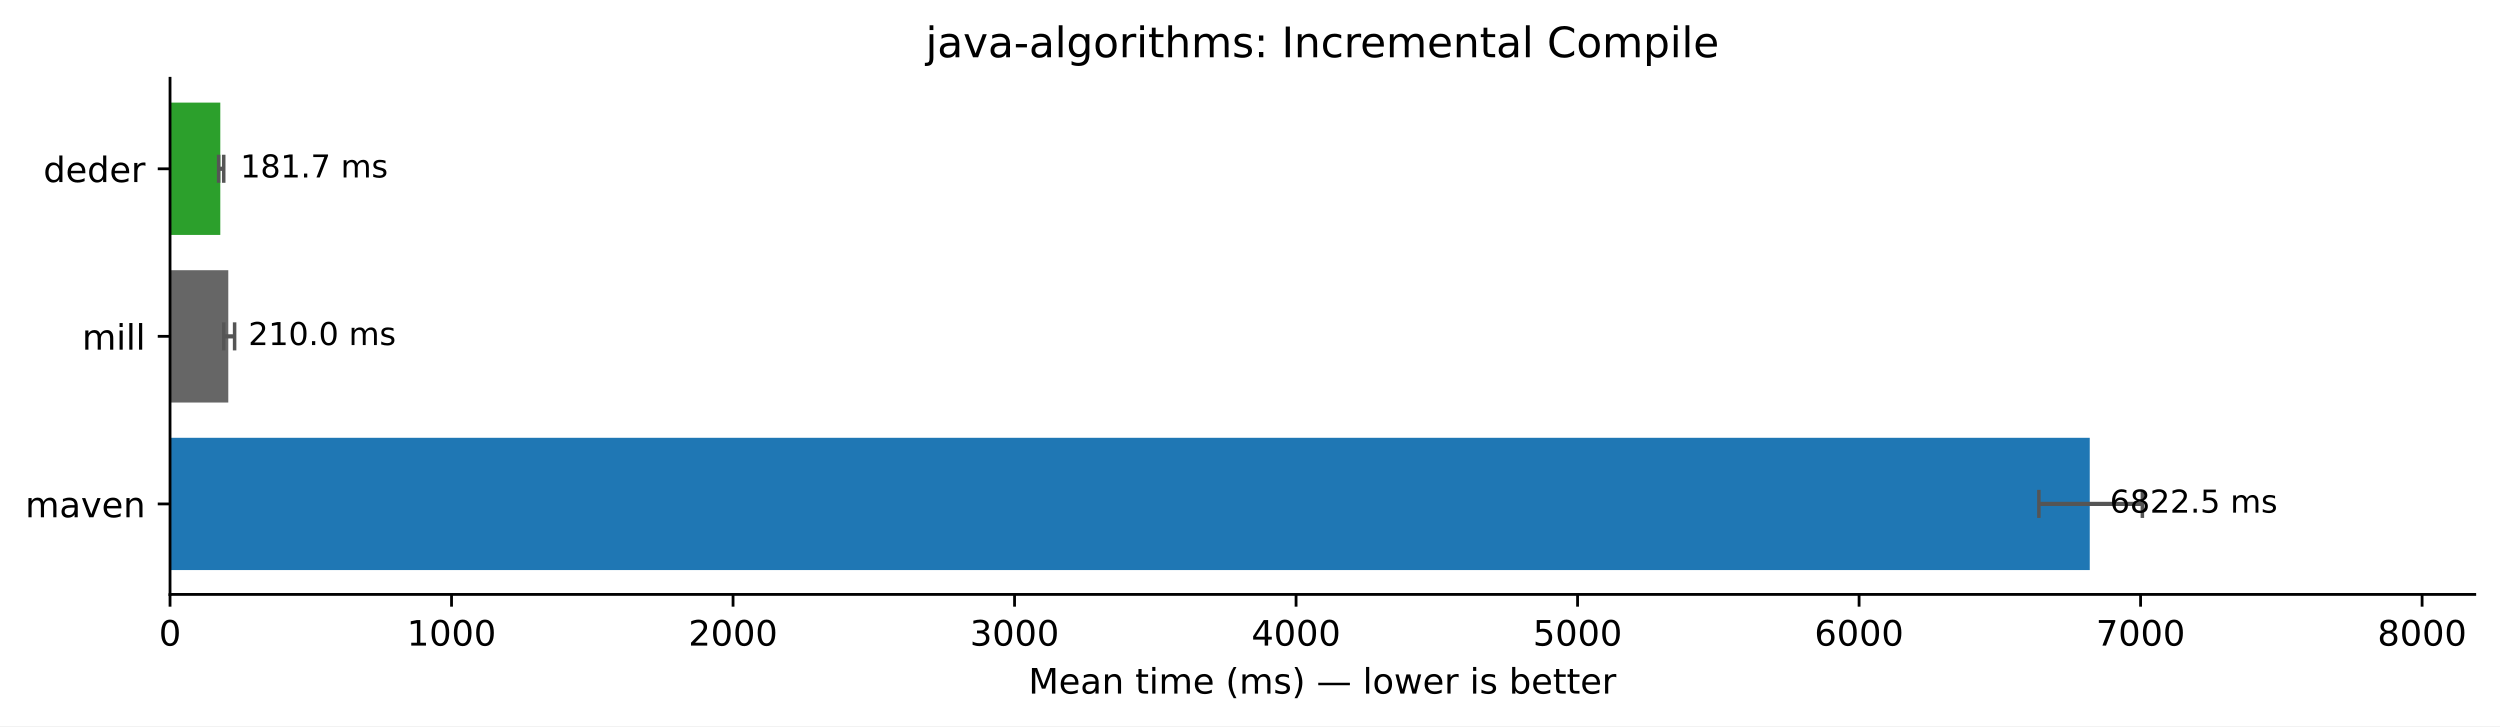
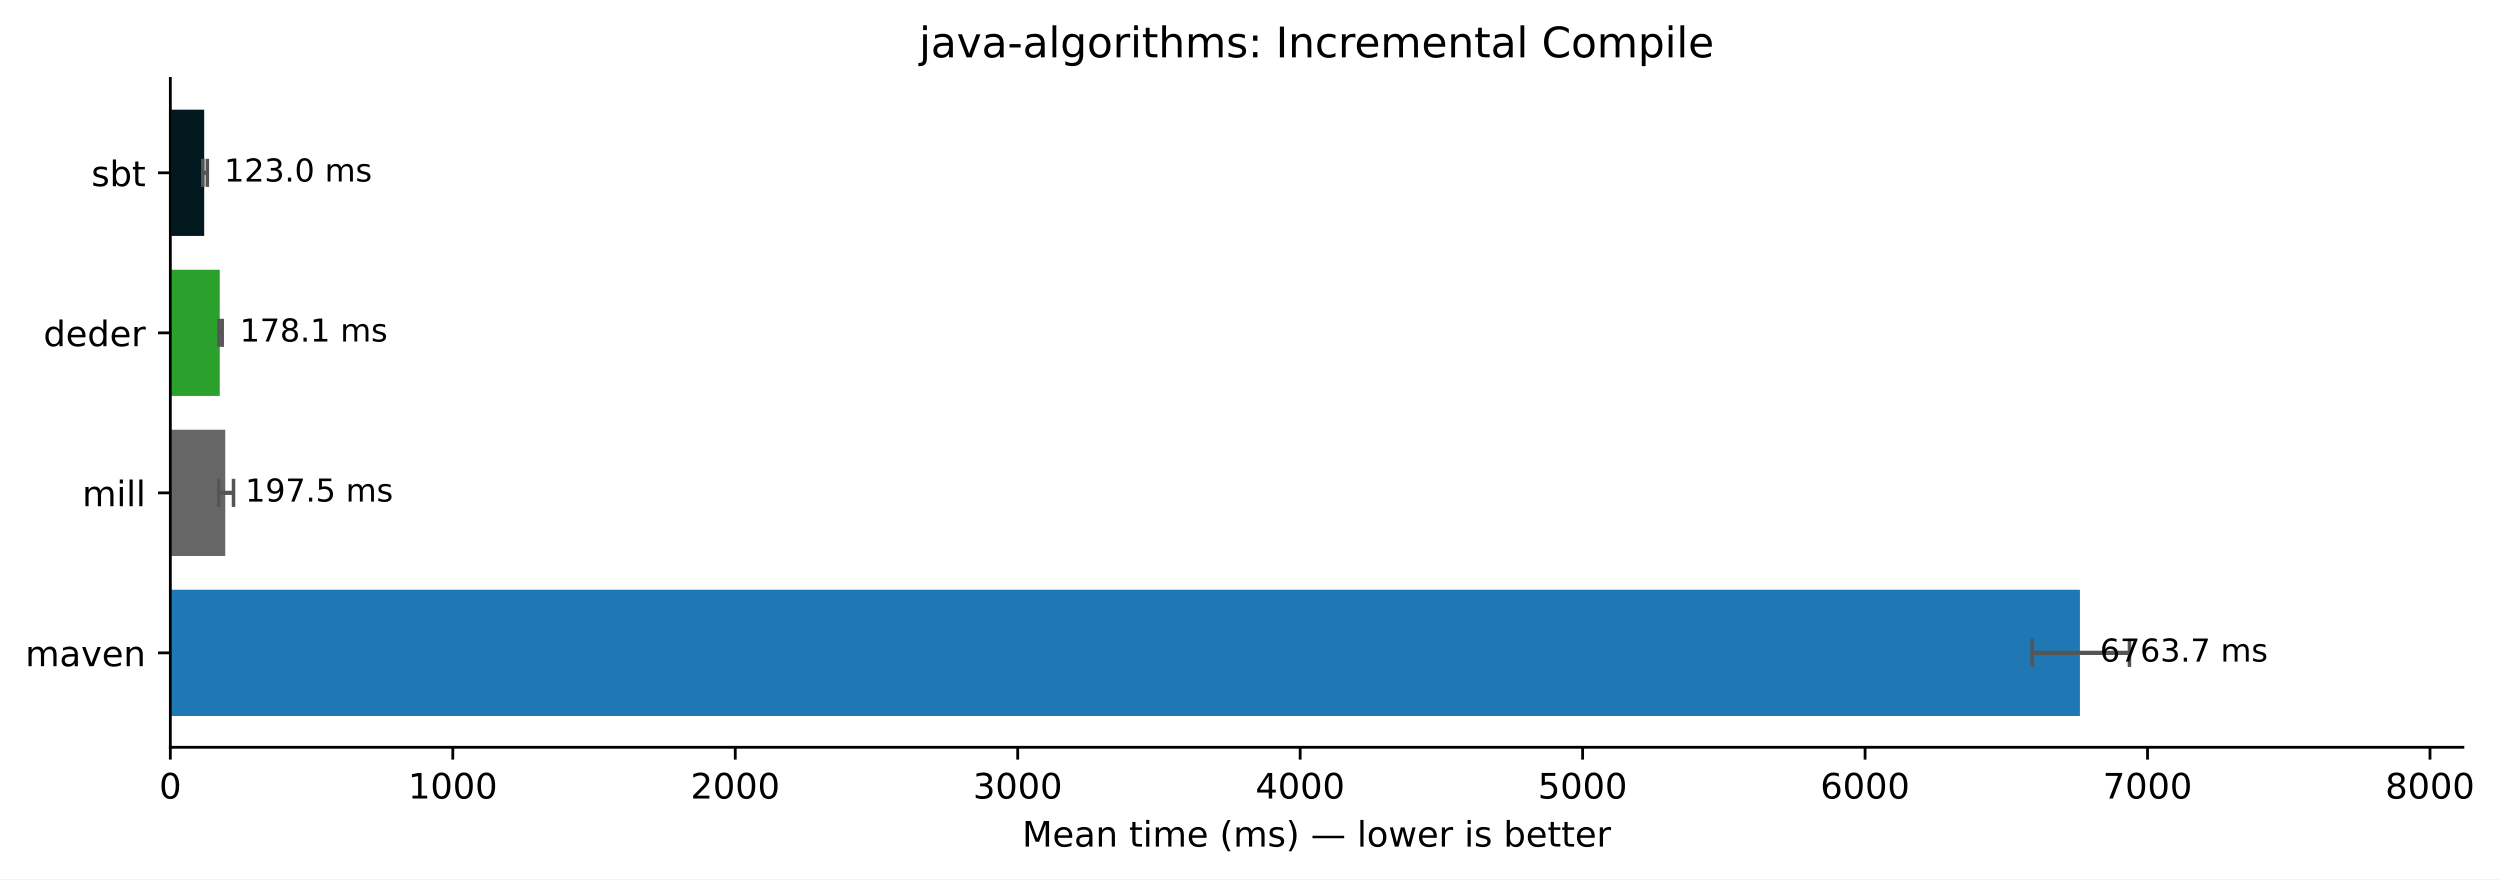
- <svg xmlns="http://www.w3.org/2000/svg" xmlns:xlink="http://www.w3.org/1999/xlink" width="712.788pt" height="207.034pt" viewBox="0 0 712.788 207.034" version="1.1">
+ <svg xmlns="http://www.w3.org/2000/svg" xmlns:xlink="http://www.w3.org/1999/xlink" width="711.513pt" height="250.234pt" viewBox="0 0 711.513 250.234" version="1.1">
  <defs>
    <style type="text/css">*{stroke-linejoin: round; stroke-linecap: butt}</style>
  </defs>
  <g id="figure_1">
    <g id="patch_1">
-       <path d="M 0 207.034  L 712.788 207.034  L 712.788 0  L 0 0  z " style="fill: #ffffff" />
+       <path d="M 0 250.234  L 711.513 250.234  L 711.513 0  L 0 0  z " style="fill: #ffffff" />
    </g>
    <g id="axes_1">
      <g id="patch_2">
-         <path d="M 48.478 169.478  L 705.588 169.478  L 705.588 22.318  L 48.478 22.318  z " style="fill: #ffffff" />
+         <path d="M 48.478 212.678  L 700.949 212.678  L 700.949 22.318  L 48.478 22.318  z " style="fill: #ffffff" />
      </g>
      <g id="patch_3">
-         <path d="M 48.478 162.789  L 596.07 162.789  L 596.07 124.566  L 48.478 124.566  z " clip-path="url(#p73ffda45ec)" style="fill: #1f77b4; stroke: #ffffff; stroke-width: 0.5; stroke-linejoin: miter" />
+         <path d="M 48.478 204.025  L 592.204 204.025  L 592.204 167.593  L 48.478 167.593  z " clip-path="url(#p96ee181721)" style="fill: #1f77b4; stroke: #ffffff; stroke-width: 0.5; stroke-linejoin: miter" />
      </g>
      <g id="patch_4">
-         <path d="M 48.478 115.01  L 65.337 115.01  L 65.337 76.786  L 48.478 76.786  z " clip-path="url(#p73ffda45ec)" style="fill: #666666; stroke: #ffffff; stroke-width: 0.5; stroke-linejoin: miter" />
+         <path d="M 48.478 158.485  L 64.359 158.485  L 64.359 122.052  L 48.478 122.052  z " clip-path="url(#p96ee181721)" style="fill: #666666; stroke: #ffffff; stroke-width: 0.5; stroke-linejoin: miter" />
      </g>
      <g id="patch_5">
-         <path d="M 48.478 67.231  L 63.059 67.231  L 63.059 29.007  L 48.478 29.007  z " clip-path="url(#p73ffda45ec)" style="fill: #2ca02c; stroke: #ffffff; stroke-width: 0.5; stroke-linejoin: miter" />
+         <path d="M 48.478 112.944  L 62.794 112.944  L 62.794 76.512  L 48.478 76.512  z " clip-path="url(#p96ee181721)" style="fill: #2ca02c; stroke: #ffffff; stroke-width: 0.5; stroke-linejoin: miter" />
+       </g>
+       <g id="patch_6">
+         <path d="M 48.478 67.403  L 58.364 67.403  L 58.364 30.971  L 48.478 30.971  z " clip-path="url(#p96ee181721)" style="fill: #01191f; stroke: #ffffff; stroke-width: 0.5; stroke-linejoin: miter" />
      </g>
      <g id="matplotlib.axis_1">
        <g id="xtick_1">
          <g id="line2d_1">
            <defs>
-               <path id="mf6dbd4a09e" d="M 0 0  L 0 3.5  " style="stroke: #000000; stroke-width: 0.8" />
+               <path id="mab9d289acd" d="M 0 0  L 0 3.5  " style="stroke: #000000; stroke-width: 0.8" />
            </defs>
            <g>
-               <use xlink:href="#mf6dbd4a09e" x="48.478" y="169.478" style="stroke: #000000; stroke-width: 0.8" />
+               <use xlink:href="#mab9d289acd" x="48.478" y="212.678" style="stroke: #000000; stroke-width: 0.8" />
            </g>
          </g>
          <g id="text_1">
-             <g transform="translate(45.29688 184.0766) scale(0.1 -0.1)">
+             <g transform="translate(45.29688 227.2766) scale(0.1 -0.1)">
              <defs>
                <path id="DejaVuSans-30" d="M 2034 4250  Q 1547 4250 1301 3770  Q 1056 3291 1056 2328  Q 1056 1369 1301 889  Q 1547 409 2034 409  Q 2525 409 2770 889  Q 3016 1369 3016 2328  Q 3016 3291 2770 3770  Q 2525 4250 2034 4250  z M 2034 4750  Q 2819 4750 3233 4129  Q 3647 3509 3647 2328  Q 3647 1150 3233 529  Q 2819 -91 2034 -91  Q 1250 -91 836 529  Q 422 1150 422 2328  Q 422 3509 836 4129  Q 1250 4750 2034 4750  z " transform="scale(0.015625)" />
              </defs>
              <use xlink:href="#DejaVuSans-30" />
            </g>
          </g>
        </g>
        <g id="xtick_2">
          <g id="line2d_2">
            <g>
-               <use xlink:href="#mf6dbd4a09e" x="128.74" y="169.478" style="stroke: #000000; stroke-width: 0.8" />
+               <use xlink:href="#mab9d289acd" x="128.867" y="212.678" style="stroke: #000000; stroke-width: 0.8" />
            </g>
          </g>
          <g id="text_2">
-             <g transform="translate(116.0154 184.0766) scale(0.1 -0.1)">
+             <g transform="translate(116.1418 227.2766) scale(0.1 -0.1)">
              <defs>
                <path id="DejaVuSans-31" d="M 794 531  L 1825 531  L 1825 4091  L 703 3866  L 703 4441  L 1819 4666  L 2450 4666  L 2450 531  L 3481 531  L 3481 0  L 794 0  L 794 531  z " transform="scale(0.015625)" />
              </defs>
              <use xlink:href="#DejaVuSans-31" />
              <use xlink:href="#DejaVuSans-30" transform="translate(63.62305 0)" />
              <use xlink:href="#DejaVuSans-30" transform="translate(127.2461 0)" />
              <use xlink:href="#DejaVuSans-30" transform="translate(190.8691 0)" />
            </g>
          </g>
        </g>
        <g id="xtick_3">
          <g id="line2d_3">
            <g>
-               <use xlink:href="#mf6dbd4a09e" x="209.003" y="169.478" style="stroke: #000000; stroke-width: 0.8" />
+               <use xlink:href="#mab9d289acd" x="209.256" y="212.678" style="stroke: #000000; stroke-width: 0.8" />
            </g>
          </g>
          <g id="text_3">
-             <g transform="translate(196.2777 184.0766) scale(0.1 -0.1)">
+             <g transform="translate(196.5305 227.2766) scale(0.1 -0.1)">
              <defs>
                <path id="DejaVuSans-32" d="M 1228 531  L 3431 531  L 3431 0  L 469 0  L 469 531  Q 828 903 1448 1529  Q 2069 2156 2228 2338  Q 2531 2678 2651 2914  Q 2772 3150 2772 3378  Q 2772 3750 2511 3984  Q 2250 4219 1831 4219  Q 1534 4219 1204 4116  Q 875 4013 500 3803  L 500 4441  Q 881 4594 1212 4672  Q 1544 4750 1819 4750  Q 2544 4750 2975 4387  Q 3406 4025 3406 3419  Q 3406 3131 3298 2873  Q 3191 2616 2906 2266  Q 2828 2175 2409 1742  Q 1991 1309 1228 531  z " transform="scale(0.015625)" />
              </defs>
              <use xlink:href="#DejaVuSans-32" />
              <use xlink:href="#DejaVuSans-30" transform="translate(63.62305 0)" />
              <use xlink:href="#DejaVuSans-30" transform="translate(127.2461 0)" />
              <use xlink:href="#DejaVuSans-30" transform="translate(190.8691 0)" />
            </g>
          </g>
        </g>
        <g id="xtick_4">
          <g id="line2d_4">
            <g>
-               <use xlink:href="#mf6dbd4a09e" x="289.265" y="169.478" style="stroke: #000000; stroke-width: 0.8" />
+               <use xlink:href="#mab9d289acd" x="289.644" y="212.678" style="stroke: #000000; stroke-width: 0.8" />
            </g>
          </g>
          <g id="text_4">
-             <g transform="translate(276.5399 184.0766) scale(0.1 -0.1)">
+             <g transform="translate(276.9192 227.2766) scale(0.1 -0.1)">
              <defs>
                <path id="DejaVuSans-33" d="M 2597 2516  Q 3050 2419 3304 2112  Q 3559 1806 3559 1356  Q 3559 666 3084 287  Q 2609 -91 1734 -91  Q 1441 -91 1130 -33  Q 819 25 488 141  L 488 750  Q 750 597 1062 519  Q 1375 441 1716 441  Q 2309 441 2620 675  Q 2931 909 2931 1356  Q 2931 1769 2642 2001  Q 2353 2234 1838 2234  L 1294 2234  L 1294 2753  L 1863 2753  Q 2328 2753 2575 2939  Q 2822 3125 2822 3475  Q 2822 3834 2567 4026  Q 2313 4219 1838 4219  Q 1578 4219 1281 4162  Q 984 4106 628 3988  L 628 4550  Q 988 4650 1302 4700  Q 1616 4750 1894 4750  Q 2613 4750 3031 4423  Q 3450 4097 3450 3541  Q 3450 3153 3228 2886  Q 3006 2619 2597 2516  z " transform="scale(0.015625)" />
              </defs>
              <use xlink:href="#DejaVuSans-33" />
              <use xlink:href="#DejaVuSans-30" transform="translate(63.62305 0)" />
              <use xlink:href="#DejaVuSans-30" transform="translate(127.2461 0)" />
              <use xlink:href="#DejaVuSans-30" transform="translate(190.8691 0)" />
            </g>
          </g>
        </g>
        <g id="xtick_5">
          <g id="line2d_5">
            <g>
-               <use xlink:href="#mf6dbd4a09e" x="369.527" y="169.478" style="stroke: #000000; stroke-width: 0.8" />
+               <use xlink:href="#mab9d289acd" x="370.033" y="212.678" style="stroke: #000000; stroke-width: 0.8" />
            </g>
          </g>
          <g id="text_5">
-             <g transform="translate(356.8022 184.0766) scale(0.1 -0.1)">
+             <g transform="translate(357.3079 227.2766) scale(0.1 -0.1)">
              <defs>
                <path id="DejaVuSans-34" d="M 2419 4116  L 825 1625  L 2419 1625  L 2419 4116  z M 2253 4666  L 3047 4666  L 3047 1625  L 3713 1625  L 3713 1100  L 3047 1100  L 3047 0  L 2419 0  L 2419 1100  L 313 1100  L 313 1709  L 2253 4666  z " transform="scale(0.015625)" />
              </defs>
              <use xlink:href="#DejaVuSans-34" />
              <use xlink:href="#DejaVuSans-30" transform="translate(63.62305 0)" />
              <use xlink:href="#DejaVuSans-30" transform="translate(127.2461 0)" />
              <use xlink:href="#DejaVuSans-30" transform="translate(190.8691 0)" />
            </g>
          </g>
        </g>
        <g id="xtick_6">
          <g id="line2d_6">
            <g>
-               <use xlink:href="#mf6dbd4a09e" x="449.789" y="169.478" style="stroke: #000000; stroke-width: 0.8" />
+               <use xlink:href="#mab9d289acd" x="450.422" y="212.678" style="stroke: #000000; stroke-width: 0.8" />
            </g>
          </g>
          <g id="text_6">
-             <g transform="translate(437.0645 184.0766) scale(0.1 -0.1)">
+             <g transform="translate(437.6966 227.2766) scale(0.1 -0.1)">
              <defs>
                <path id="DejaVuSans-35" d="M 691 4666  L 3169 4666  L 3169 4134  L 1269 4134  L 1269 2991  Q 1406 3038 1543 3061  Q 1681 3084 1819 3084  Q 2600 3084 3056 2656  Q 3513 2228 3513 1497  Q 3513 744 3044 326  Q 2575 -91 1722 -91  Q 1428 -91 1123 -41  Q 819 9 494 109  L 494 744  Q 775 591 1075 516  Q 1375 441 1709 441  Q 2250 441 2565 725  Q 2881 1009 2881 1497  Q 2881 1984 2565 2268  Q 2250 2553 1709 2553  Q 1456 2553 1204 2497  Q 953 2441 691 2322  L 691 4666  z " transform="scale(0.015625)" />
              </defs>
              <use xlink:href="#DejaVuSans-35" />
              <use xlink:href="#DejaVuSans-30" transform="translate(63.62305 0)" />
              <use xlink:href="#DejaVuSans-30" transform="translate(127.2461 0)" />
              <use xlink:href="#DejaVuSans-30" transform="translate(190.8691 0)" />
            </g>
          </g>
        </g>
        <g id="xtick_7">
          <g id="line2d_7">
            <g>
-               <use xlink:href="#mf6dbd4a09e" x="530.052" y="169.478" style="stroke: #000000; stroke-width: 0.8" />
+               <use xlink:href="#mab9d289acd" x="530.81" y="212.678" style="stroke: #000000; stroke-width: 0.8" />
            </g>
          </g>
          <g id="text_7">
-             <g transform="translate(517.3268 184.0766) scale(0.1 -0.1)">
+             <g transform="translate(518.0853 227.2766) scale(0.1 -0.1)">
              <defs>
                <path id="DejaVuSans-36" d="M 2113 2584  Q 1688 2584 1439 2293  Q 1191 2003 1191 1497  Q 1191 994 1439 701  Q 1688 409 2113 409  Q 2538 409 2786 701  Q 3034 994 3034 1497  Q 3034 2003 2786 2293  Q 2538 2584 2113 2584  z M 3366 4563  L 3366 3988  Q 3128 4100 2886 4159  Q 2644 4219 2406 4219  Q 1781 4219 1451 3797  Q 1122 3375 1075 2522  Q 1259 2794 1537 2939  Q 1816 3084 2150 3084  Q 2853 3084 3261 2657  Q 3669 2231 3669 1497  Q 3669 778 3244 343  Q 2819 -91 2113 -91  Q 1303 -91 875 529  Q 447 1150 447 2328  Q 447 3434 972 4092  Q 1497 4750 2381 4750  Q 2619 4750 2861 4703  Q 3103 4656 3366 4563  z " transform="scale(0.015625)" />
              </defs>
              <use xlink:href="#DejaVuSans-36" />
              <use xlink:href="#DejaVuSans-30" transform="translate(63.62305 0)" />
              <use xlink:href="#DejaVuSans-30" transform="translate(127.2461 0)" />
              <use xlink:href="#DejaVuSans-30" transform="translate(190.8691 0)" />
            </g>
          </g>
        </g>
        <g id="xtick_8">
          <g id="line2d_8">
            <g>
-               <use xlink:href="#mf6dbd4a09e" x="610.314" y="169.478" style="stroke: #000000; stroke-width: 0.8" />
+               <use xlink:href="#mab9d289acd" x="611.199" y="212.678" style="stroke: #000000; stroke-width: 0.8" />
            </g>
          </g>
          <g id="text_8">
-             <g transform="translate(597.589 184.0766) scale(0.1 -0.1)">
+             <g transform="translate(598.474 227.2766) scale(0.1 -0.1)">
              <defs>
                <path id="DejaVuSans-37" d="M 525 4666  L 3525 4666  L 3525 4397  L 1831 0  L 1172 0  L 2766 4134  L 525 4134  L 525 4666  z " transform="scale(0.015625)" />
              </defs>
              <use xlink:href="#DejaVuSans-37" />
              <use xlink:href="#DejaVuSans-30" transform="translate(63.62305 0)" />
              <use xlink:href="#DejaVuSans-30" transform="translate(127.2461 0)" />
              <use xlink:href="#DejaVuSans-30" transform="translate(190.8691 0)" />
            </g>
          </g>
        </g>
        <g id="xtick_9">
          <g id="line2d_9">
            <g>
-               <use xlink:href="#mf6dbd4a09e" x="690.576" y="169.478" style="stroke: #000000; stroke-width: 0.8" />
+               <use xlink:href="#mab9d289acd" x="691.588" y="212.678" style="stroke: #000000; stroke-width: 0.8" />
            </g>
          </g>
          <g id="text_9">
-             <g transform="translate(677.8513 184.0766) scale(0.1 -0.1)">
+             <g transform="translate(678.8627 227.2766) scale(0.1 -0.1)">
              <defs>
                <path id="DejaVuSans-38" d="M 2034 2216  Q 1584 2216 1326 1975  Q 1069 1734 1069 1313  Q 1069 891 1326 650  Q 1584 409 2034 409  Q 2484 409 2743 651  Q 3003 894 3003 1313  Q 3003 1734 2745 1975  Q 2488 2216 2034 2216  z M 1403 2484  Q 997 2584 770 2862  Q 544 3141 544 3541  Q 544 4100 942 4425  Q 1341 4750 2034 4750  Q 2731 4750 3128 4425  Q 3525 4100 3525 3541  Q 3525 3141 3298 2862  Q 3072 2584 2669 2484  Q 3125 2378 3379 2068  Q 3634 1759 3634 1313  Q 3634 634 3220 271  Q 2806 -91 2034 -91  Q 1263 -91 848 271  Q 434 634 434 1313  Q 434 1759 690 2068  Q 947 2378 1403 2484  z M 1172 3481  Q 1172 3119 1398 2916  Q 1625 2713 2034 2713  Q 2441 2713 2670 2916  Q 2900 3119 2900 3481  Q 2900 3844 2670 4047  Q 2441 4250 2034 4250  Q 1625 4250 1398 4047  Q 1172 3844 1172 3481  z " transform="scale(0.015625)" />
              </defs>
              <use xlink:href="#DejaVuSans-38" />
              <use xlink:href="#DejaVuSans-30" transform="translate(63.62305 0)" />
              <use xlink:href="#DejaVuSans-30" transform="translate(127.2461 0)" />
              <use xlink:href="#DejaVuSans-30" transform="translate(190.8691 0)" />
            </g>
          </g>
        </g>
        <g id="text_10">
-           <g transform="translate(293.2362 197.7547) scale(0.1 -0.1)">
+           <g transform="translate(290.9167 240.9547) scale(0.1 -0.1)">
            <defs>
              <path id="DejaVuSans-4d" d="M 628 4666  L 1569 4666  L 2759 1491  L 3956 4666  L 4897 4666  L 4897 0  L 4281 0  L 4281 4097  L 3078 897  L 2444 897  L 1241 4097  L 1241 0  L 628 0  L 628 4666  z " transform="scale(0.015625)" />
              <path id="DejaVuSans-65" d="M 3597 1894  L 3597 1613  L 953 1613  Q 991 1019 1311 708  Q 1631 397 2203 397  Q 2534 397 2845 478  Q 3156 559 3463 722  L 3463 178  Q 3153 47 2828 -22  Q 2503 -91 2169 -91  Q 1331 -91 842 396  Q 353 884 353 1716  Q 353 2575 817 3079  Q 1281 3584 2069 3584  Q 2775 3584 3186 3129  Q 3597 2675 3597 1894  z M 3022 2063  Q 3016 2534 2758 2815  Q 2500 3097 2075 3097  Q 1594 3097 1305 2825  Q 1016 2553 972 2059  L 3022 2063  z " transform="scale(0.015625)" />
              <path id="DejaVuSans-61" d="M 2194 1759  Q 1497 1759 1228 1600  Q 959 1441 959 1056  Q 959 750 1161 570  Q 1363 391 1709 391  Q 2188 391 2477 730  Q 2766 1069 2766 1631  L 2766 1759  L 2194 1759  z M 3341 1997  L 3341 0  L 2766 0  L 2766 531  Q 2569 213 2275 61  Q 1981 -91 1556 -91  Q 1019 -91 701 211  Q 384 513 384 1019  Q 384 1609 779 1909  Q 1175 2209 1959 2209  L 2766 2209  L 2766 2266  Q 2766 2663 2505 2880  Q 2244 3097 1772 3097  Q 1472 3097 1187 3025  Q 903 2953 641 2809  L 641 3341  Q 956 3463 1253 3523  Q 1550 3584 1831 3584  Q 2591 3584 2966 3190  Q 3341 2797 3341 1997  z " transform="scale(0.015625)" />
              <path id="DejaVuSans-6e" d="M 3513 2113  L 3513 0  L 2938 0  L 2938 2094  Q 2938 2591 2744 2837  Q 2550 3084 2163 3084  Q 1697 3084 1428 2787  Q 1159 2491 1159 1978  L 1159 0  L 581 0  L 581 3500  L 1159 3500  L 1159 2956  Q 1366 3272 1645 3428  Q 1925 3584 2291 3584  Q 2894 3584 3203 3211  Q 3513 2838 3513 2113  z " transform="scale(0.015625)" />
              <path id="DejaVuSans-20" transform="scale(0.015625)" />
              <path id="DejaVuSans-74" d="M 1172 4494  L 1172 3500  L 2356 3500  L 2356 3053  L 1172 3053  L 1172 1153  Q 1172 725 1289 603  Q 1406 481 1766 481  L 2356 481  L 2356 0  L 1766 0  Q 1100 0 847 248  Q 594 497 594 1153  L 594 3053  L 172 3053  L 172 3500  L 594 3500  L 594 4494  L 1172 4494  z " transform="scale(0.015625)" />
              <path id="DejaVuSans-69" d="M 603 3500  L 1178 3500  L 1178 0  L 603 0  L 603 3500  z M 603 4863  L 1178 4863  L 1178 4134  L 603 4134  L 603 4863  z " transform="scale(0.015625)" />
              <path id="DejaVuSans-6d" d="M 3328 2828  Q 3544 3216 3844 3400  Q 4144 3584 4550 3584  Q 5097 3584 5394 3201  Q 5691 2819 5691 2113  L 5691 0  L 5113 0  L 5113 2094  Q 5113 2597 4934 2840  Q 4756 3084 4391 3084  Q 3944 3084 3684 2787  Q 3425 2491 3425 1978  L 3425 0  L 2847 0  L 2847 2094  Q 2847 2600 2669 2842  Q 2491 3084 2119 3084  Q 1678 3084 1418 2786  Q 1159 2488 1159 1978  L 1159 0  L 581 0  L 581 3500  L 1159 3500  L 1159 2956  Q 1356 3278 1631 3431  Q 1906 3584 2284 3584  Q 2666 3584 2933 3390  Q 3200 3197 3328 2828  z " transform="scale(0.015625)" />
              <path id="DejaVuSans-28" d="M 1984 4856  Q 1566 4138 1362 3434  Q 1159 2731 1159 2009  Q 1159 1288 1364 580  Q 1569 -128 1984 -844  L 1484 -844  Q 1016 -109 783 600  Q 550 1309 550 2009  Q 550 2706 781 3412  Q 1013 4119 1484 4856  L 1984 4856  z " transform="scale(0.015625)" />
              <path id="DejaVuSans-73" d="M 2834 3397  L 2834 2853  Q 2591 2978 2328 3040  Q 2066 3103 1784 3103  Q 1356 3103 1142 2972  Q 928 2841 928 2578  Q 928 2378 1081 2264  Q 1234 2150 1697 2047  L 1894 2003  Q 2506 1872 2764 1633  Q 3022 1394 3022 966  Q 3022 478 2636 193  Q 2250 -91 1575 -91  Q 1294 -91 989 -36  Q 684 19 347 128  L 347 722  Q 666 556 975 473  Q 1284 391 1588 391  Q 1994 391 2212 530  Q 2431 669 2431 922  Q 2431 1156 2273 1281  Q 2116 1406 1581 1522  L 1381 1569  Q 847 1681 609 1914  Q 372 2147 372 2553  Q 372 3047 722 3315  Q 1072 3584 1716 3584  Q 2034 3584 2315 3537  Q 2597 3491 2834 3397  z " transform="scale(0.015625)" />
              <path id="DejaVuSans-29" d="M 513 4856  L 1013 4856  Q 1481 4119 1714 3412  Q 1947 2706 1947 2009  Q 1947 1309 1714 600  Q 1481 -109 1013 -844  L 513 -844  Q 928 -128 1133 580  Q 1338 1288 1338 2009  Q 1338 2731 1133 3434  Q 928 4138 513 4856  z " transform="scale(0.015625)" />
              <path id="DejaVuSans-2014" d="M 313 1978  L 6088 1978  L 6088 1528  L 313 1528  L 313 1978  z " transform="scale(0.015625)" />
              <path id="DejaVuSans-6c" d="M 603 4863  L 1178 4863  L 1178 0  L 603 0  L 603 4863  z " transform="scale(0.015625)" />
              <path id="DejaVuSans-6f" d="M 1959 3097  Q 1497 3097 1228 2736  Q 959 2375 959 1747  Q 959 1119 1226 758  Q 1494 397 1959 397  Q 2419 397 2687 759  Q 2956 1122 2956 1747  Q 2956 2369 2687 2733  Q 2419 3097 1959 3097  z M 1959 3584  Q 2709 3584 3137 3096  Q 3566 2609 3566 1747  Q 3566 888 3137 398  Q 2709 -91 1959 -91  Q 1206 -91 779 398  Q 353 888 353 1747  Q 353 2609 779 3096  Q 1206 3584 1959 3584  z " transform="scale(0.015625)" />
              <path id="DejaVuSans-77" d="M 269 3500  L 844 3500  L 1563 769  L 2278 3500  L 2956 3500  L 3675 769  L 4391 3500  L 4966 3500  L 4050 0  L 3372 0  L 2619 2869  L 1863 0  L 1184 0  L 269 3500  z " transform="scale(0.015625)" />
              <path id="DejaVuSans-72" d="M 2631 2963  Q 2534 3019 2420 3045  Q 2306 3072 2169 3072  Q 1681 3072 1420 2755  Q 1159 2438 1159 1844  L 1159 0  L 581 0  L 581 3500  L 1159 3500  L 1159 2956  Q 1341 3275 1631 3429  Q 1922 3584 2338 3584  Q 2397 3584 2469 3576  Q 2541 3569 2628 3553  L 2631 2963  z " transform="scale(0.015625)" />
              <path id="DejaVuSans-62" d="M 3116 1747  Q 3116 2381 2855 2742  Q 2594 3103 2138 3103  Q 1681 3103 1420 2742  Q 1159 2381 1159 1747  Q 1159 1113 1420 752  Q 1681 391 2138 391  Q 2594 391 2855 752  Q 3116 1113 3116 1747  z M 1159 2969  Q 1341 3281 1617 3432  Q 1894 3584 2278 3584  Q 2916 3584 3314 3078  Q 3713 2572 3713 1747  Q 3713 922 3314 415  Q 2916 -91 2278 -91  Q 1894 -91 1617 61  Q 1341 213 1159 525  L 1159 0  L 581 0  L 581 4863  L 1159 4863  L 1159 2969  z " transform="scale(0.015625)" />
            </defs>
            <use xlink:href="#DejaVuSans-4d" />
            <use xlink:href="#DejaVuSans-65" transform="translate(86.2793 0)" />
            <use xlink:href="#DejaVuSans-61" transform="translate(147.8027 0)" />
            <use xlink:href="#DejaVuSans-6e" transform="translate(209.082 0)" />
            <use xlink:href="#DejaVuSans-20" transform="translate(272.4609 0)" />
            <use xlink:href="#DejaVuSans-74" transform="translate(304.248 0)" />
            <use xlink:href="#DejaVuSans-69" transform="translate(343.457 0)" />
            <use xlink:href="#DejaVuSans-6d" transform="translate(371.2402 0)" />
            <use xlink:href="#DejaVuSans-65" transform="translate(468.6523 0)" />
            <use xlink:href="#DejaVuSans-20" transform="translate(530.1758 0)" />
            <use xlink:href="#DejaVuSans-28" transform="translate(561.9629 0)" />
            <use xlink:href="#DejaVuSans-6d" transform="translate(600.9766 0)" />
            <use xlink:href="#DejaVuSans-73" transform="translate(698.3887 0)" />
            <use xlink:href="#DejaVuSans-29" transform="translate(750.4883 0)" />
            <use xlink:href="#DejaVuSans-20" transform="translate(789.502 0)" />
            <use xlink:href="#DejaVuSans-2014" transform="translate(821.2891 0)" />
            <use xlink:href="#DejaVuSans-20" transform="translate(921.2891 0)" />
            <use xlink:href="#DejaVuSans-6c" transform="translate(953.0762 0)" />
            <use xlink:href="#DejaVuSans-6f" transform="translate(980.8594 0)" />
            <use xlink:href="#DejaVuSans-77" transform="translate(1042.041 0)" />
            <use xlink:href="#DejaVuSans-65" transform="translate(1123.828 0)" />
            <use xlink:href="#DejaVuSans-72" transform="translate(1185.352 0)" />
            <use xlink:href="#DejaVuSans-20" transform="translate(1226.465 0)" />
            <use xlink:href="#DejaVuSans-69" transform="translate(1258.252 0)" />
            <use xlink:href="#DejaVuSans-73" transform="translate(1286.035 0)" />
            <use xlink:href="#DejaVuSans-20" transform="translate(1338.135 0)" />
            <use xlink:href="#DejaVuSans-62" transform="translate(1369.922 0)" />
            <use xlink:href="#DejaVuSans-65" transform="translate(1433.398 0)" />
            <use xlink:href="#DejaVuSans-74" transform="translate(1494.922 0)" />
            <use xlink:href="#DejaVuSans-74" transform="translate(1534.131 0)" />
            <use xlink:href="#DejaVuSans-65" transform="translate(1573.34 0)" />
            <use xlink:href="#DejaVuSans-72" transform="translate(1634.863 0)" />
          </g>
        </g>
      </g>
      <g id="matplotlib.axis_2">
        <g id="ytick_1">
          <g id="line2d_10">
            <defs>
-               <path id="m02ac262459" d="M 0 0  L -3.5 0  " style="stroke: #000000; stroke-width: 0.8" />
+               <path id="m2e7def1fed" d="M 0 0  L -3.5 0  " style="stroke: #000000; stroke-width: 0.8" />
            </defs>
            <g>
-               <use xlink:href="#m02ac262459" x="48.478" y="143.677" style="stroke: #000000; stroke-width: 0.8" />
+               <use xlink:href="#m2e7def1fed" x="48.478" y="185.809" style="stroke: #000000; stroke-width: 0.8" />
            </g>
          </g>
          <g id="text_11">
-             <g transform="translate(7.2 147.4766) scale(0.1 -0.1)">
+             <g transform="translate(7.2 189.6083) scale(0.1 -0.1)">
              <defs>
                <path id="DejaVuSans-76" d="M 191 3500  L 800 3500  L 1894 563  L 2988 3500  L 3597 3500  L 2284 0  L 1503 0  L 191 3500  z " transform="scale(0.015625)" />
              </defs>
              <use xlink:href="#DejaVuSans-6d" />
              <use xlink:href="#DejaVuSans-61" transform="translate(97.41211 0)" />
              <use xlink:href="#DejaVuSans-76" transform="translate(158.6914 0)" />
              <use xlink:href="#DejaVuSans-65" transform="translate(217.8711 0)" />
              <use xlink:href="#DejaVuSans-6e" transform="translate(279.3945 0)" />
            </g>
          </g>
        </g>
        <g id="ytick_2">
          <g id="line2d_11">
            <g>
-               <use xlink:href="#m02ac262459" x="48.478" y="95.898" style="stroke: #000000; stroke-width: 0.8" />
+               <use xlink:href="#m2e7def1fed" x="48.478" y="140.268" style="stroke: #000000; stroke-width: 0.8" />
            </g>
          </g>
          <g id="text_12">
-             <g transform="translate(23.40312 99.69734) scale(0.1 -0.1)">
+             <g transform="translate(23.40312 144.0677) scale(0.1 -0.1)">
              <use xlink:href="#DejaVuSans-6d" />
              <use xlink:href="#DejaVuSans-69" transform="translate(97.41211 0)" />
              <use xlink:href="#DejaVuSans-6c" transform="translate(125.1953 0)" />
              <use xlink:href="#DejaVuSans-6c" transform="translate(152.9785 0)" />
            </g>
          </g>
        </g>
        <g id="ytick_3">
          <g id="line2d_12">
            <g>
-               <use xlink:href="#m02ac262459" x="48.478" y="48.119" style="stroke: #000000; stroke-width: 0.8" />
+               <use xlink:href="#m2e7def1fed" x="48.478" y="94.728" style="stroke: #000000; stroke-width: 0.8" />
            </g>
          </g>
          <g id="text_13">
-             <g transform="translate(12.36406 51.91812) scale(0.1 -0.1)">
+             <g transform="translate(12.36406 98.52701) scale(0.1 -0.1)">
              <defs>
                <path id="DejaVuSans-64" d="M 2906 2969  L 2906 4863  L 3481 4863  L 3481 0  L 2906 0  L 2906 525  Q 2725 213 2448 61  Q 2172 -91 1784 -91  Q 1150 -91 751 415  Q 353 922 353 1747  Q 353 2572 751 3078  Q 1150 3584 1784 3584  Q 2172 3584 2448 3432  Q 2725 3281 2906 2969  z M 947 1747  Q 947 1113 1208 752  Q 1469 391 1925 391  Q 2381 391 2643 752  Q 2906 1113 2906 1747  Q 2906 2381 2643 2742  Q 2381 3103 1925 3103  Q 1469 3103 1208 2742  Q 947 2381 947 1747  z " transform="scale(0.015625)" />
              </defs>
              <use xlink:href="#DejaVuSans-64" />
              <use xlink:href="#DejaVuSans-65" transform="translate(63.47656 0)" />
              <use xlink:href="#DejaVuSans-64" transform="translate(125 0)" />
              <use xlink:href="#DejaVuSans-65" transform="translate(188.4766 0)" />
              <use xlink:href="#DejaVuSans-72" transform="translate(250 0)" />
            </g>
          </g>
        </g>
+         <g id="ytick_4">
+           <g id="line2d_13">
+             <g>
+               <use xlink:href="#m2e7def1fed" x="48.478" y="49.187" style="stroke: #000000; stroke-width: 0.8" />
+             </g>
+           </g>
+           <g id="text_14">
+             <g transform="translate(26 52.98634) scale(0.1 -0.1)">
+               <use xlink:href="#DejaVuSans-73" />
+               <use xlink:href="#DejaVuSans-62" transform="translate(52.09961 0)" />
+               <use xlink:href="#DejaVuSans-74" transform="translate(115.5762 0)" />
+             </g>
+           </g>
+         </g>
      </g>
      <g id="LineCollection_1">
-         <path d="M 581.317 143.677  L 610.822 143.677  " clip-path="url(#p73ffda45ec)" style="fill: none; stroke: #555555; stroke-width: 1.2" />
-         <path d="M 63.783 95.898  L 66.89 95.898  " clip-path="url(#p73ffda45ec)" style="fill: none; stroke: #555555; stroke-width: 1.2" />
-         <path d="M 62.331 48.119  L 63.787 48.119  " clip-path="url(#p73ffda45ec)" style="fill: none; stroke: #555555; stroke-width: 1.2" />
-       </g>
-       <g id="line2d_13">
+         <path d="M 578.354 185.809  L 606.054 185.809  " clip-path="url(#p96ee181721)" style="fill: none; stroke: #555555; stroke-width: 1.2" />
+         <path d="M 62.256 140.268  L 66.461 140.268  " clip-path="url(#p96ee181721)" style="fill: none; stroke: #555555; stroke-width: 1.2" />
+         <path d="M 62.349 94.728  L 63.239 94.728  " clip-path="url(#p96ee181721)" style="fill: none; stroke: #555555; stroke-width: 1.2" />
+         <path d="M 57.723 49.187  L 59.005 49.187  " clip-path="url(#p96ee181721)" style="fill: none; stroke: #555555; stroke-width: 1.2" />
+       </g>
+       <g id="line2d_14">
        <defs>
-           <path id="m662894629f" d="M 0 4  L 0 -4  " style="stroke: #555555" />
+           <path id="m8fde966b0b" d="M 0 4  L 0 -4  " style="stroke: #555555" />
        </defs>
-         <g clip-path="url(#p73ffda45ec)">
-           <use xlink:href="#m662894629f" x="581.317" y="143.677" style="fill: #1f77b4; stroke: #555555" />
-           <use xlink:href="#m662894629f" x="63.783" y="95.898" style="fill: #1f77b4; stroke: #555555" />
-           <use xlink:href="#m662894629f" x="62.331" y="48.119" style="fill: #1f77b4; stroke: #555555" />
-         </g>
-       </g>
-       <g id="line2d_14">
-         <g clip-path="url(#p73ffda45ec)">
-           <use xlink:href="#m662894629f" x="610.822" y="143.677" style="fill: #1f77b4; stroke: #555555" />
-           <use xlink:href="#m662894629f" x="66.89" y="95.898" style="fill: #1f77b4; stroke: #555555" />
-           <use xlink:href="#m662894629f" x="63.787" y="48.119" style="fill: #1f77b4; stroke: #555555" />
-         </g>
-       </g>
-       <g id="patch_6">
-         <path d="M 48.478 169.478  L 48.478 22.318  " style="fill: none; stroke: #000000; stroke-width: 0.8; stroke-linejoin: miter; stroke-linecap: square" />
+         <g clip-path="url(#p96ee181721)">
+           <use xlink:href="#m8fde966b0b" x="578.354" y="185.809" style="fill: #1f77b4; stroke: #555555" />
+           <use xlink:href="#m8fde966b0b" x="62.256" y="140.268" style="fill: #1f77b4; stroke: #555555" />
+           <use xlink:href="#m8fde966b0b" x="62.349" y="94.728" style="fill: #1f77b4; stroke: #555555" />
+           <use xlink:href="#m8fde966b0b" x="57.723" y="49.187" style="fill: #1f77b4; stroke: #555555" />
+         </g>
+       </g>
+       <g id="line2d_15">
+         <g clip-path="url(#p96ee181721)">
+           <use xlink:href="#m8fde966b0b" x="606.054" y="185.809" style="fill: #1f77b4; stroke: #555555" />
+           <use xlink:href="#m8fde966b0b" x="66.461" y="140.268" style="fill: #1f77b4; stroke: #555555" />
+           <use xlink:href="#m8fde966b0b" x="63.239" y="94.728" style="fill: #1f77b4; stroke: #555555" />
+           <use xlink:href="#m8fde966b0b" x="59.005" y="49.187" style="fill: #1f77b4; stroke: #555555" />
+         </g>
      </g>
      <g id="patch_7">
-         <path d="M 48.478 169.478  L 705.588 169.478  " style="fill: none; stroke: #000000; stroke-width: 0.8; stroke-linejoin: miter; stroke-linecap: square" />
-       </g>
-       <g id="text_14">
-         <g transform="translate(601.5457 146.1608) scale(0.09 -0.09)">
+         <path d="M 48.478 212.678  L 48.478 22.318  " style="fill: none; stroke: #000000; stroke-width: 0.8; stroke-linejoin: miter; stroke-linecap: square" />
+       </g>
+       <g id="patch_8">
+         <path d="M 48.478 212.678  L 700.949 212.678  " style="fill: none; stroke: #000000; stroke-width: 0.8; stroke-linejoin: miter; stroke-linecap: square" />
+       </g>
+       <g id="text_15">
+         <g transform="translate(597.6411 188.2926) scale(0.09 -0.09)">
          <defs>
            <path id="DejaVuSans-2e" d="M 684 794  L 1344 794  L 1344 0  L 684 0  L 684 794  z " transform="scale(0.015625)" />
          </defs>
          <use xlink:href="#DejaVuSans-36" />
-           <use xlink:href="#DejaVuSans-38" transform="translate(63.62305 0)" />
-           <use xlink:href="#DejaVuSans-32" transform="translate(127.2461 0)" />
-           <use xlink:href="#DejaVuSans-32" transform="translate(190.8691 0)" />
+           <use xlink:href="#DejaVuSans-37" transform="translate(63.62305 0)" />
+           <use xlink:href="#DejaVuSans-36" transform="translate(127.2461 0)" />
+           <use xlink:href="#DejaVuSans-33" transform="translate(190.8691 0)" />
          <use xlink:href="#DejaVuSans-2e" transform="translate(254.4922 0)" />
-           <use xlink:href="#DejaVuSans-35" transform="translate(286.2793 0)" />
+           <use xlink:href="#DejaVuSans-37" transform="translate(286.2793 0)" />
          <use xlink:href="#DejaVuSans-20" transform="translate(349.9023 0)" />
          <use xlink:href="#DejaVuSans-6d" transform="translate(381.6895 0)" />
          <use xlink:href="#DejaVuSans-73" transform="translate(479.1016 0)" />
        </g>
      </g>
-       <g id="text_15">
-         <g transform="translate(70.81258 98.38156) scale(0.09 -0.09)">
-           <use xlink:href="#DejaVuSans-32" />
-           <use xlink:href="#DejaVuSans-31" transform="translate(63.62305 0)" />
-           <use xlink:href="#DejaVuSans-30" transform="translate(127.2461 0)" />
+       <g id="text_16">
+         <g transform="translate(69.79578 142.7519) scale(0.09 -0.09)">
+           <defs>
+             <path id="DejaVuSans-39" d="M 703 97  L 703 672  Q 941 559 1184 500  Q 1428 441 1663 441  Q 2288 441 2617 861  Q 2947 1281 2994 2138  Q 2813 1869 2534 1725  Q 2256 1581 1919 1581  Q 1219 1581 811 2004  Q 403 2428 403 3163  Q 403 3881 828 4315  Q 1253 4750 1959 4750  Q 2769 4750 3195 4129  Q 3622 3509 3622 2328  Q 3622 1225 3098 567  Q 2575 -91 1691 -91  Q 1453 -91 1209 -44  Q 966 3 703 97  z M 1959 2075  Q 2384 2075 2632 2365  Q 2881 2656 2881 3163  Q 2881 3666 2632 3958  Q 2384 4250 1959 4250  Q 1534 4250 1286 3958  Q 1038 3666 1038 3163  Q 1038 2656 1286 2365  Q 1534 2075 1959 2075  z " transform="scale(0.015625)" />
+           </defs>
+           <use xlink:href="#DejaVuSans-31" />
+           <use xlink:href="#DejaVuSans-39" transform="translate(63.62305 0)" />
+           <use xlink:href="#DejaVuSans-37" transform="translate(127.2461 0)" />
+           <use xlink:href="#DejaVuSans-2e" transform="translate(190.8691 0)" />
+           <use xlink:href="#DejaVuSans-35" transform="translate(222.6562 0)" />
+           <use xlink:href="#DejaVuSans-20" transform="translate(286.2793 0)" />
+           <use xlink:href="#DejaVuSans-6d" transform="translate(318.0664 0)" />
+           <use xlink:href="#DejaVuSans-73" transform="translate(415.4785 0)" />
+         </g>
+       </g>
+       <g id="text_17">
+         <g transform="translate(68.2313 97.21123) scale(0.09 -0.09)">
+           <use xlink:href="#DejaVuSans-31" />
+           <use xlink:href="#DejaVuSans-37" transform="translate(63.62305 0)" />
+           <use xlink:href="#DejaVuSans-38" transform="translate(127.2461 0)" />
+           <use xlink:href="#DejaVuSans-2e" transform="translate(190.8691 0)" />
+           <use xlink:href="#DejaVuSans-31" transform="translate(222.6562 0)" />
+           <use xlink:href="#DejaVuSans-20" transform="translate(286.2793 0)" />
+           <use xlink:href="#DejaVuSans-6d" transform="translate(318.0664 0)" />
+           <use xlink:href="#DejaVuSans-73" transform="translate(415.4785 0)" />
+         </g>
+       </g>
+       <g id="text_18">
+         <g transform="translate(63.80161 51.67056) scale(0.09 -0.09)">
+           <use xlink:href="#DejaVuSans-31" />
+           <use xlink:href="#DejaVuSans-32" transform="translate(63.62305 0)" />
+           <use xlink:href="#DejaVuSans-33" transform="translate(127.2461 0)" />
          <use xlink:href="#DejaVuSans-2e" transform="translate(190.8691 0)" />
          <use xlink:href="#DejaVuSans-30" transform="translate(222.6562 0)" />
          <use xlink:href="#DejaVuSans-20" transform="translate(286.2793 0)" />
          <use xlink:href="#DejaVuSans-6d" transform="translate(318.0664 0)" />
          <use xlink:href="#DejaVuSans-73" transform="translate(415.4785 0)" />
        </g>
      </g>
-       <g id="text_16">
-         <g transform="translate(68.53513 50.60234) scale(0.09 -0.09)">
-           <use xlink:href="#DejaVuSans-31" />
-           <use xlink:href="#DejaVuSans-38" transform="translate(63.62305 0)" />
-           <use xlink:href="#DejaVuSans-31" transform="translate(127.2461 0)" />
-           <use xlink:href="#DejaVuSans-2e" transform="translate(190.8691 0)" />
-           <use xlink:href="#DejaVuSans-37" transform="translate(222.6562 0)" />
-           <use xlink:href="#DejaVuSans-20" transform="translate(286.2793 0)" />
-           <use xlink:href="#DejaVuSans-6d" transform="translate(318.0664 0)" />
-           <use xlink:href="#DejaVuSans-73" transform="translate(415.4785 0)" />
-         </g>
-       </g>
-       <g id="text_17">
-         <g transform="translate(263.9097 16.31812) scale(0.12 -0.12)">
+       <g id="text_19">
+         <g transform="translate(261.5901 16.31812) scale(0.12 -0.12)">
          <defs>
            <path id="DejaVuSans-6a" d="M 603 3500  L 1178 3500  L 1178 -63  Q 1178 -731 923 -1031  Q 669 -1331 103 -1331  L -116 -1331  L -116 -844  L 38 -844  Q 366 -844 484 -692  Q 603 -541 603 -63  L 603 3500  z M 603 4863  L 1178 4863  L 1178 4134  L 603 4134  L 603 4863  z " transform="scale(0.015625)" />
            <path id="DejaVuSans-2d" d="M 313 2009  L 1997 2009  L 1997 1497  L 313 1497  L 313 2009  z " transform="scale(0.015625)" />
            <path id="DejaVuSans-67" d="M 2906 1791  Q 2906 2416 2648 2759  Q 2391 3103 1925 3103  Q 1463 3103 1205 2759  Q 947 2416 947 1791  Q 947 1169 1205 825  Q 1463 481 1925 481  Q 2391 481 2648 825  Q 2906 1169 2906 1791  z M 3481 434  Q 3481 -459 3084 -895  Q 2688 -1331 1869 -1331  Q 1566 -1331 1297 -1286  Q 1028 -1241 775 -1147  L 775 -588  Q 1028 -725 1275 -790  Q 1522 -856 1778 -856  Q 2344 -856 2625 -561  Q 2906 -266 2906 331  L 2906 616  Q 2728 306 2450 153  Q 2172 0 1784 0  Q 1141 0 747 490  Q 353 981 353 1791  Q 353 2603 747 3093  Q 1141 3584 1784 3584  Q 2172 3584 2450 3431  Q 2728 3278 2906 2969  L 2906 3500  L 3481 3500  L 3481 434  z " transform="scale(0.015625)" />
            <path id="DejaVuSans-68" d="M 3513 2113  L 3513 0  L 2938 0  L 2938 2094  Q 2938 2591 2744 2837  Q 2550 3084 2163 3084  Q 1697 3084 1428 2787  Q 1159 2491 1159 1978  L 1159 0  L 581 0  L 581 4863  L 1159 4863  L 1159 2956  Q 1366 3272 1645 3428  Q 1925 3584 2291 3584  Q 2894 3584 3203 3211  Q 3513 2838 3513 2113  z " transform="scale(0.015625)" />
            <path id="DejaVuSans-3a" d="M 750 794  L 1409 794  L 1409 0  L 750 0  L 750 794  z M 750 3309  L 1409 3309  L 1409 2516  L 750 2516  L 750 3309  z " transform="scale(0.015625)" />
            <path id="DejaVuSans-49" d="M 628 4666  L 1259 4666  L 1259 0  L 628 0  L 628 4666  z " transform="scale(0.015625)" />
            <path id="DejaVuSans-63" d="M 3122 3366  L 3122 2828  Q 2878 2963 2633 3030  Q 2388 3097 2138 3097  Q 1578 3097 1268 2742  Q 959 2388 959 1747  Q 959 1106 1268 751  Q 1578 397 2138 397  Q 2388 397 2633 464  Q 2878 531 3122 666  L 3122 134  Q 2881 22 2623 -34  Q 2366 -91 2075 -91  Q 1284 -91 818 406  Q 353 903 353 1747  Q 353 2603 823 3093  Q 1294 3584 2113 3584  Q 2378 3584 2631 3529  Q 2884 3475 3122 3366  z " transform="scale(0.015625)" />
            <path id="DejaVuSans-43" d="M 4122 4306  L 4122 3641  Q 3803 3938 3442 4084  Q 3081 4231 2675 4231  Q 1875 4231 1450 3742  Q 1025 3253 1025 2328  Q 1025 1406 1450 917  Q 1875 428 2675 428  Q 3081 428 3442 575  Q 3803 722 4122 1019  L 4122 359  Q 3791 134 3420 21  Q 3050 -91 2638 -91  Q 1578 -91 968 557  Q 359 1206 359 2328  Q 359 3453 968 4101  Q 1578 4750 2638 4750  Q 3056 4750 3426 4639  Q 3797 4528 4122 4306  z " transform="scale(0.015625)" />
            <path id="DejaVuSans-70" d="M 1159 525  L 1159 -1331  L 581 -1331  L 581 3500  L 1159 3500  L 1159 2969  Q 1341 3281 1617 3432  Q 1894 3584 2278 3584  Q 2916 3584 3314 3078  Q 3713 2572 3713 1747  Q 3713 922 3314 415  Q 2916 -91 2278 -91  Q 1894 -91 1617 61  Q 1341 213 1159 525  z M 3116 1747  Q 3116 2381 2855 2742  Q 2594 3103 2138 3103  Q 1681 3103 1420 2742  Q 1159 2381 1159 1747  Q 1159 1113 1420 752  Q 1681 391 2138 391  Q 2594 391 2855 752  Q 3116 1113 3116 1747  z " transform="scale(0.015625)" />
          </defs>
          <use xlink:href="#DejaVuSans-6a" />
          <use xlink:href="#DejaVuSans-61" transform="translate(27.7832 0)" />
          <use xlink:href="#DejaVuSans-76" transform="translate(89.0625 0)" />
          <use xlink:href="#DejaVuSans-61" transform="translate(148.2422 0)" />
          <use xlink:href="#DejaVuSans-2d" transform="translate(209.5215 0)" />
          <use xlink:href="#DejaVuSans-61" transform="translate(245.6055 0)" />
          <use xlink:href="#DejaVuSans-6c" transform="translate(306.8848 0)" />
          <use xlink:href="#DejaVuSans-67" transform="translate(334.668 0)" />
          <use xlink:href="#DejaVuSans-6f" transform="translate(398.1445 0)" />
          <use xlink:href="#DejaVuSans-72" transform="translate(459.3262 0)" />
          <use xlink:href="#DejaVuSans-69" transform="translate(500.4395 0)" />
          <use xlink:href="#DejaVuSans-74" transform="translate(528.2227 0)" />
          <use xlink:href="#DejaVuSans-68" transform="translate(567.4316 0)" />
          <use xlink:href="#DejaVuSans-6d" transform="translate(630.8105 0)" />
          <use xlink:href="#DejaVuSans-73" transform="translate(728.2227 0)" />
          <use xlink:href="#DejaVuSans-3a" transform="translate(780.3223 0)" />
          <use xlink:href="#DejaVuSans-20" transform="translate(814.0137 0)" />
          <use xlink:href="#DejaVuSans-49" transform="translate(845.8008 0)" />
          <use xlink:href="#DejaVuSans-6e" transform="translate(875.293 0)" />
          <use xlink:href="#DejaVuSans-63" transform="translate(938.6719 0)" />
          <use xlink:href="#DejaVuSans-72" transform="translate(993.6523 0)" />
          <use xlink:href="#DejaVuSans-65" transform="translate(1032.516 0)" />
          <use xlink:href="#DejaVuSans-6d" transform="translate(1094.039 0)" />
          <use xlink:href="#DejaVuSans-65" transform="translate(1191.451 0)" />
          <use xlink:href="#DejaVuSans-6e" transform="translate(1252.975 0)" />
          <use xlink:href="#DejaVuSans-74" transform="translate(1316.354 0)" />
          <use xlink:href="#DejaVuSans-61" transform="translate(1355.562 0)" />
          <use xlink:href="#DejaVuSans-6c" transform="translate(1416.842 0)" />
          <use xlink:href="#DejaVuSans-20" transform="translate(1444.625 0)" />
          <use xlink:href="#DejaVuSans-43" transform="translate(1476.412 0)" />
          <use xlink:href="#DejaVuSans-6f" transform="translate(1546.236 0)" />
          <use xlink:href="#DejaVuSans-6d" transform="translate(1607.418 0)" />
          <use xlink:href="#DejaVuSans-70" transform="translate(1704.83 0)" />
          <use xlink:href="#DejaVuSans-69" transform="translate(1768.307 0)" />
          <use xlink:href="#DejaVuSans-6c" transform="translate(1796.09 0)" />
          <use xlink:href="#DejaVuSans-65" transform="translate(1823.873 0)" />
        </g>
      </g>
    </g>
  </g>
  <defs>
-     <clipPath id="p73ffda45ec">
-       <rect x="48.478" y="22.318" width="657.11" height="147.16" />
+     <clipPath id="p96ee181721">
+       <rect x="48.478" y="22.318" width="652.471" height="190.36" />
    </clipPath>
  </defs>
</svg>
